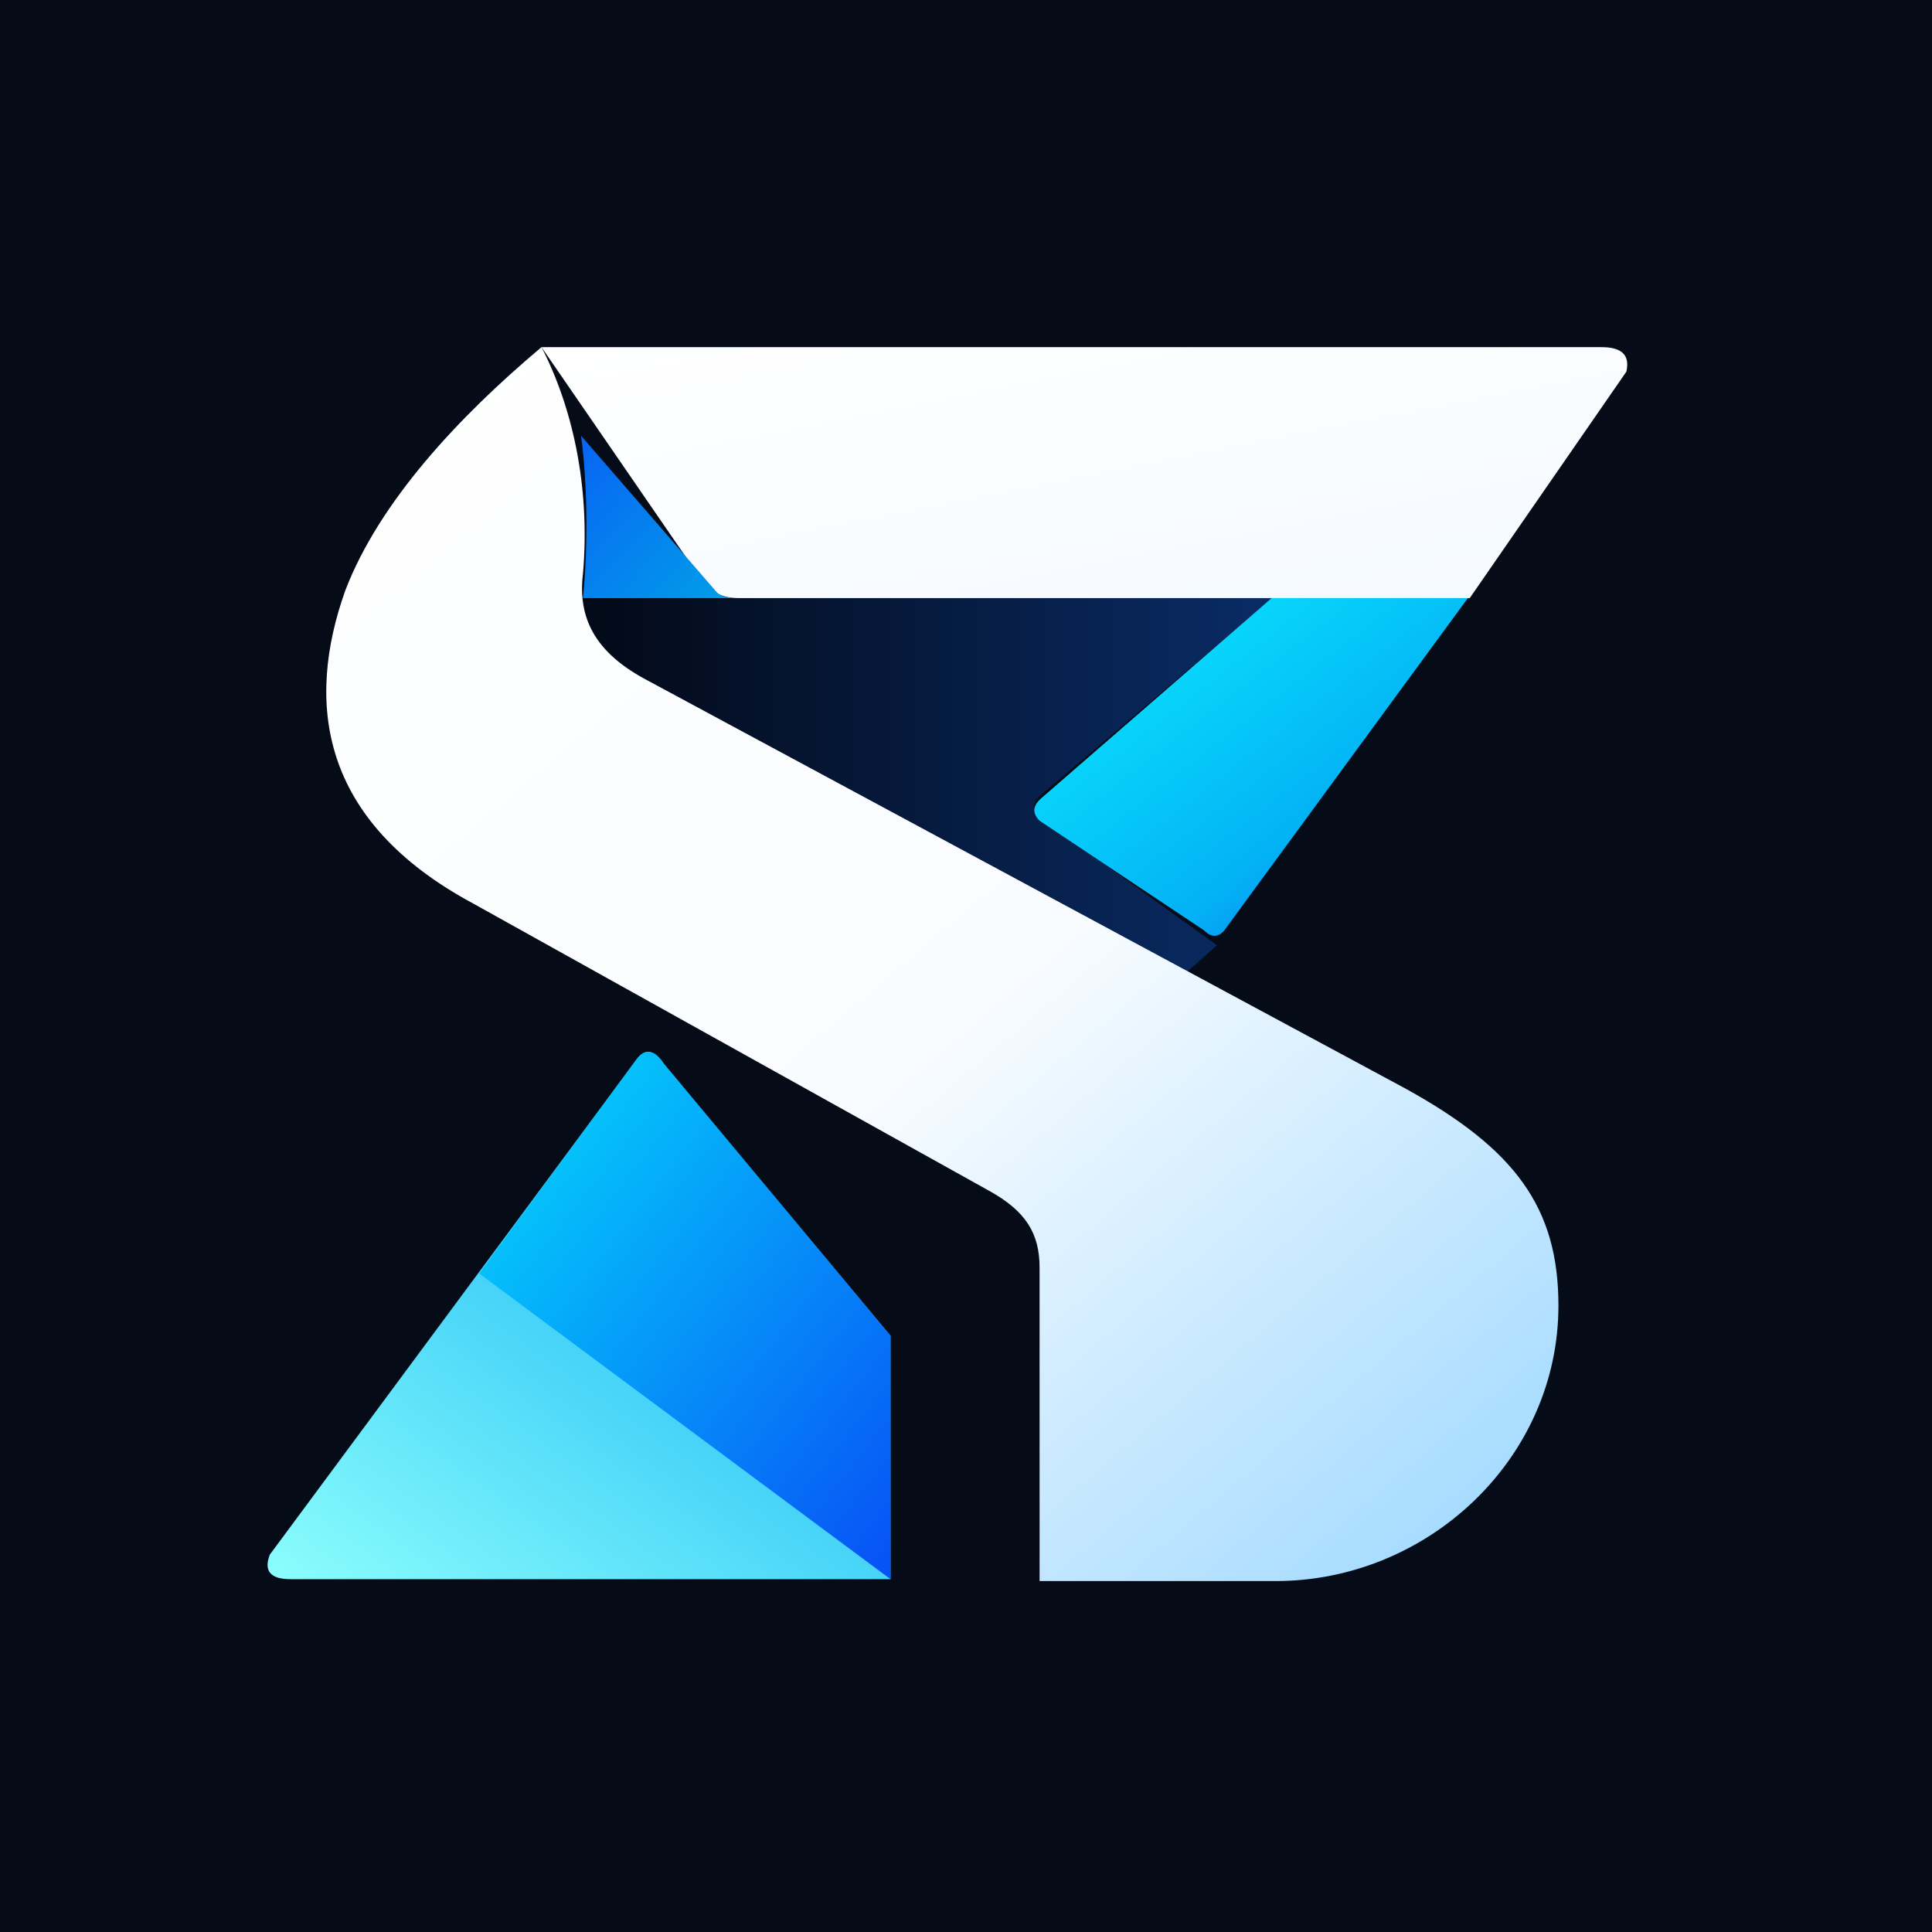
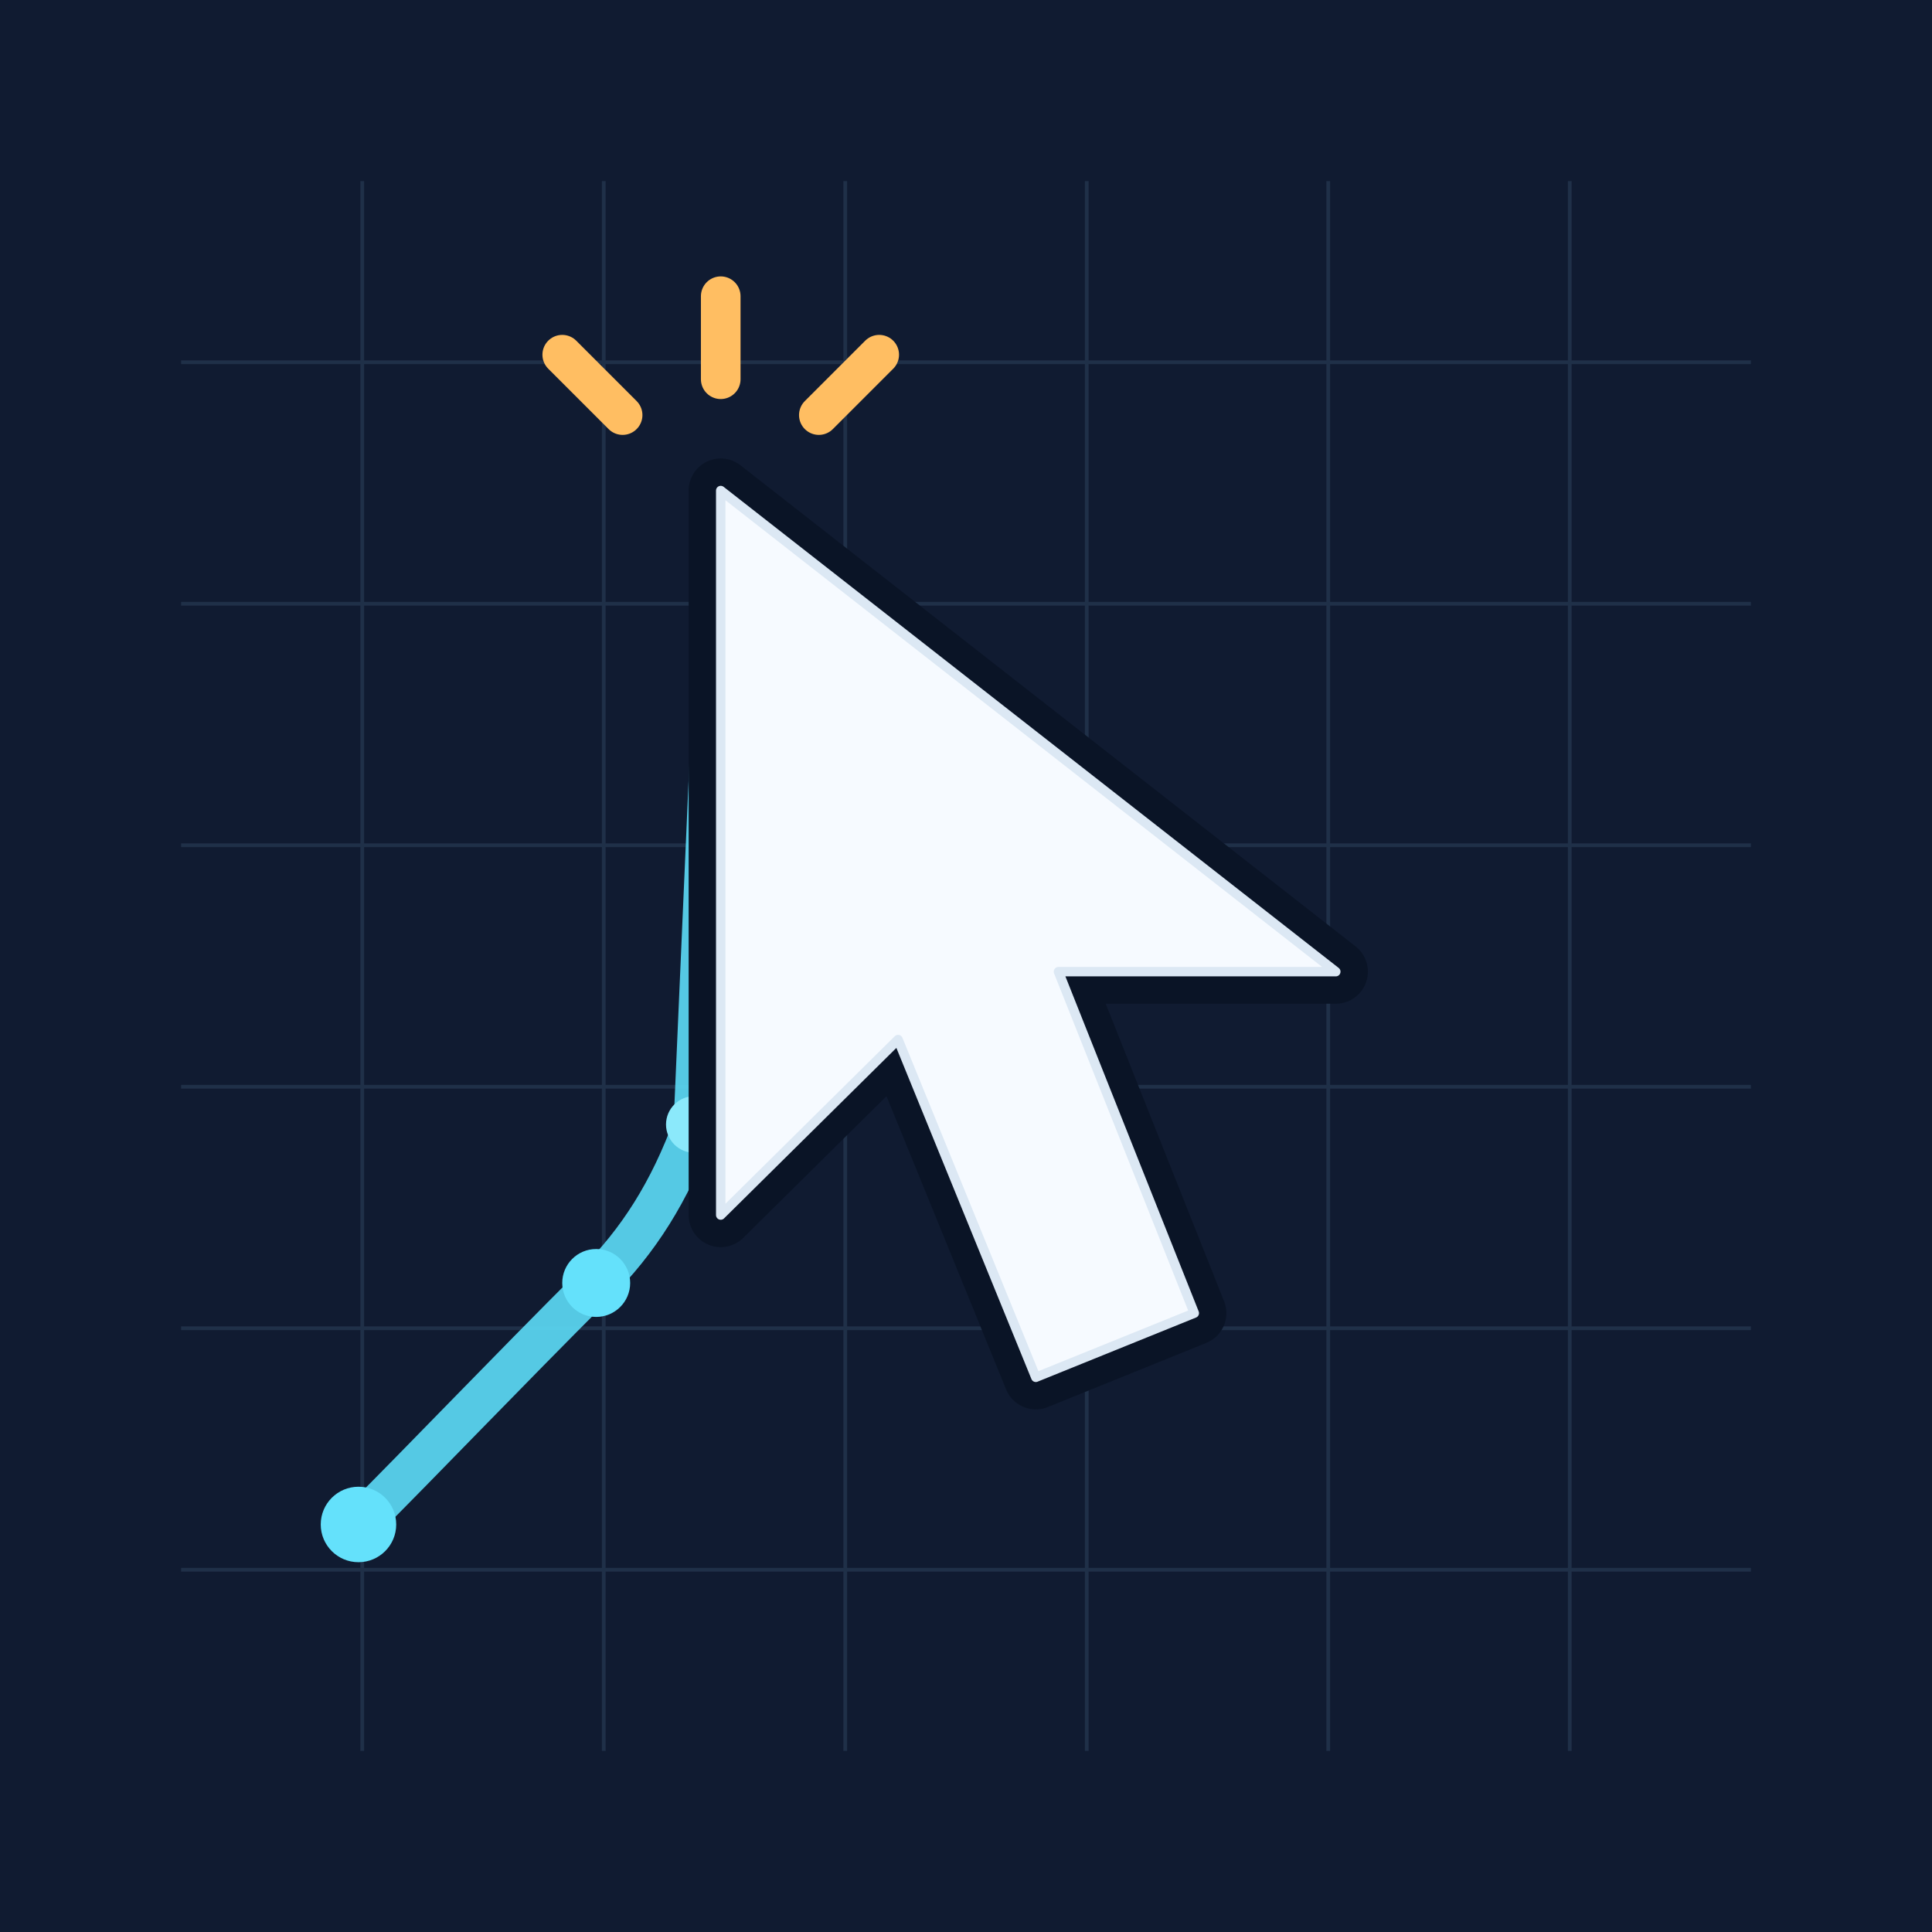
- <svg xmlns="http://www.w3.org/2000/svg" width="1024" height="1024" viewBox="0 0 1024 1024" role="img">
-   <defs>
-     <linearGradient id="silverWhite" x1="0%" y1="0%" x2="85%" y2="100%" objectBoundingBox="true">
-       <stop offset="0%" stop-color="#FFFFFF" />
-       <stop offset="57%" stop-color="#F9FCFF" />
-       <stop offset="100%" stop-color="#A8DCFF" />
-     </linearGradient>
-     <linearGradient id="silverTop" x1="0%" y1="0%" x2="85%" y2="100%">
-       <stop offset="0%" stop-color="#FFFFFF" />
-       <stop offset="100%" stop-color="#F5FAFF" />
-     </linearGradient>
-     <linearGradient id="upperLeft" x1="0%" y1="0%" x2="100%" y2="100%">
-       <stop offset="0%" stop-color="#0864F4" />
-       <stop offset="100%" stop-color="#009FE8" />
-     </linearGradient>
-     <linearGradient id="lowerBase" x1="0%" y1="1" x2="85%" y2="0">
-       <stop offset="0%" stop-color="#8CFEFC" />
-       <stop offset="100%" stop-color="#00A9F4" />
-     </linearGradient>
-     <linearGradient id="lowerFace" x1="0%" y1="0%" x2="100%" y2="100%">
-       <stop offset="0%" stop-color="#04DDFC" />
-       <stop offset="100%" stop-color="#0750F5" />
-     </linearGradient>
-     <linearGradient id="upperNavy" x1="0%" y1="0%" x2="100%" y2="0">
-       <stop offset="0%" stop-color="#030917" />
-       <stop offset="100%" stop-color="#092C66" />
-     </linearGradient>
-     <linearGradient id="upperFace" x1="0%" y1="0%" x2="100%" y2="100%">
-       <stop offset="0%" stop-color="#0BEEFF" />
-       <stop offset="65%" stop-color="#03B2F5" />
-       <stop offset="100%" stop-color="#1657EF" />
-     </linearGradient>
-   </defs>
-   <rect width="1024" height="1024" fill="#060B18" />
-   <g id="yesolve-symbol" transform="translate(0 26)">
-     <path id="lower_base" d="M 143,798 L 337,536 Q 344,526 352,538 L 472,682 L 472,811 L 154,811 Q 138,811 143,798 Z" fill="url(#lowerBase)" />
-     <path id="lower_faceted" d="M 254,649 L 337,536 Q 344,526 352,538 L 472,682 L 472,811 Z" fill="url(#lowerFace)" />
-     <path id="upper_shadow" d="M 310,288 L 678,288 L 551,396 Q 545,401 552,408 L 645,475 L 618,499 L 339,333 Q 307,315 310,288 Z" fill="url(#upperNavy)" />
-     <path id="upper_cyan" d="M 674,291 L 778,291 L 649,467 Q 644,473 638,467 L 551,409 Q 545,403 552,397 Z" fill="url(#upperFace)" />
-     <path id="s_ribbon" d="M 287,158 C 243,195 201,240 183,287 C 162,346 169,409 251,453 L 524,605 C 544,616 551,628 551,646 L 551,812 H 676 C 757,812 826,747 826,666 C 826,614 803,583 745,551 L 342,334 C 316,320 306,302 309,278 C 313,231 303,189 287,158 Z" fill="url(#silverWhite)" />
-     <path id="top_arm" d="M 287,158 L 849,158 Q 865,158 862,171 L 779,291 H 391 Q 380,291 373,283 Z" fill="url(#silverTop)" />
-     <path id="upper_left_blue" d="M 308,205 L 380,288 Q 383,291 391,291 H 309 C 312,260 311,228 308,205 Z" fill="url(#upperLeft)" />
+ <svg xmlns="http://www.w3.org/2000/svg" width="1024" height="1024" viewBox="0 0 1024 1024">
+   <rect width="1024" height="1024" fill="#101B31" />
+   <g fill="none" stroke="#263750" stroke-width="2" opacity=".72">
+     <path d="M192 96V928M320 96V928M448 96V928M576 96V928M704 96V928M832 96V928" />
+     <path d="M96 192H928M96 320H928M96 448H928M96 576H928M96 704H928M96 832H928" />
+   </g>
+   <path d="M190 808C226 772 266 730 316 680C338 658 355 632 368 596L382 276" fill="none" stroke="#5BD8F3" stroke-width="22" stroke-linecap="round" stroke-linejoin="round" opacity=".92" />
+   <circle cx="190" cy="808" r="20" fill="#64E1FB" />
+   <circle cx="316" cy="680" r="18" fill="#64E1FB" />
+   <circle cx="368" cy="596" r="15" fill="#8BE9FB" />
+   <path d="M382 260L382 644L476 551L549 730L633 696L561 515L708 515Z" fill="#0A1426" stroke="#0A1426" stroke-width="34" stroke-linejoin="round" />
+   <path d="M382 260L382 644L476 551L549 730L633 696L561 515L708 515Z" fill="#F6FAFF" stroke="#DCE8F4" stroke-width="5" stroke-linejoin="round" />
+   <g fill="none" stroke="#FFBE62" stroke-width="21" stroke-linecap="round">
+     <path d="M382 201V157" />
+     <path d="M330 220L298 188" />
+     <path d="M434 220L466 188" />
  </g>
</svg>
